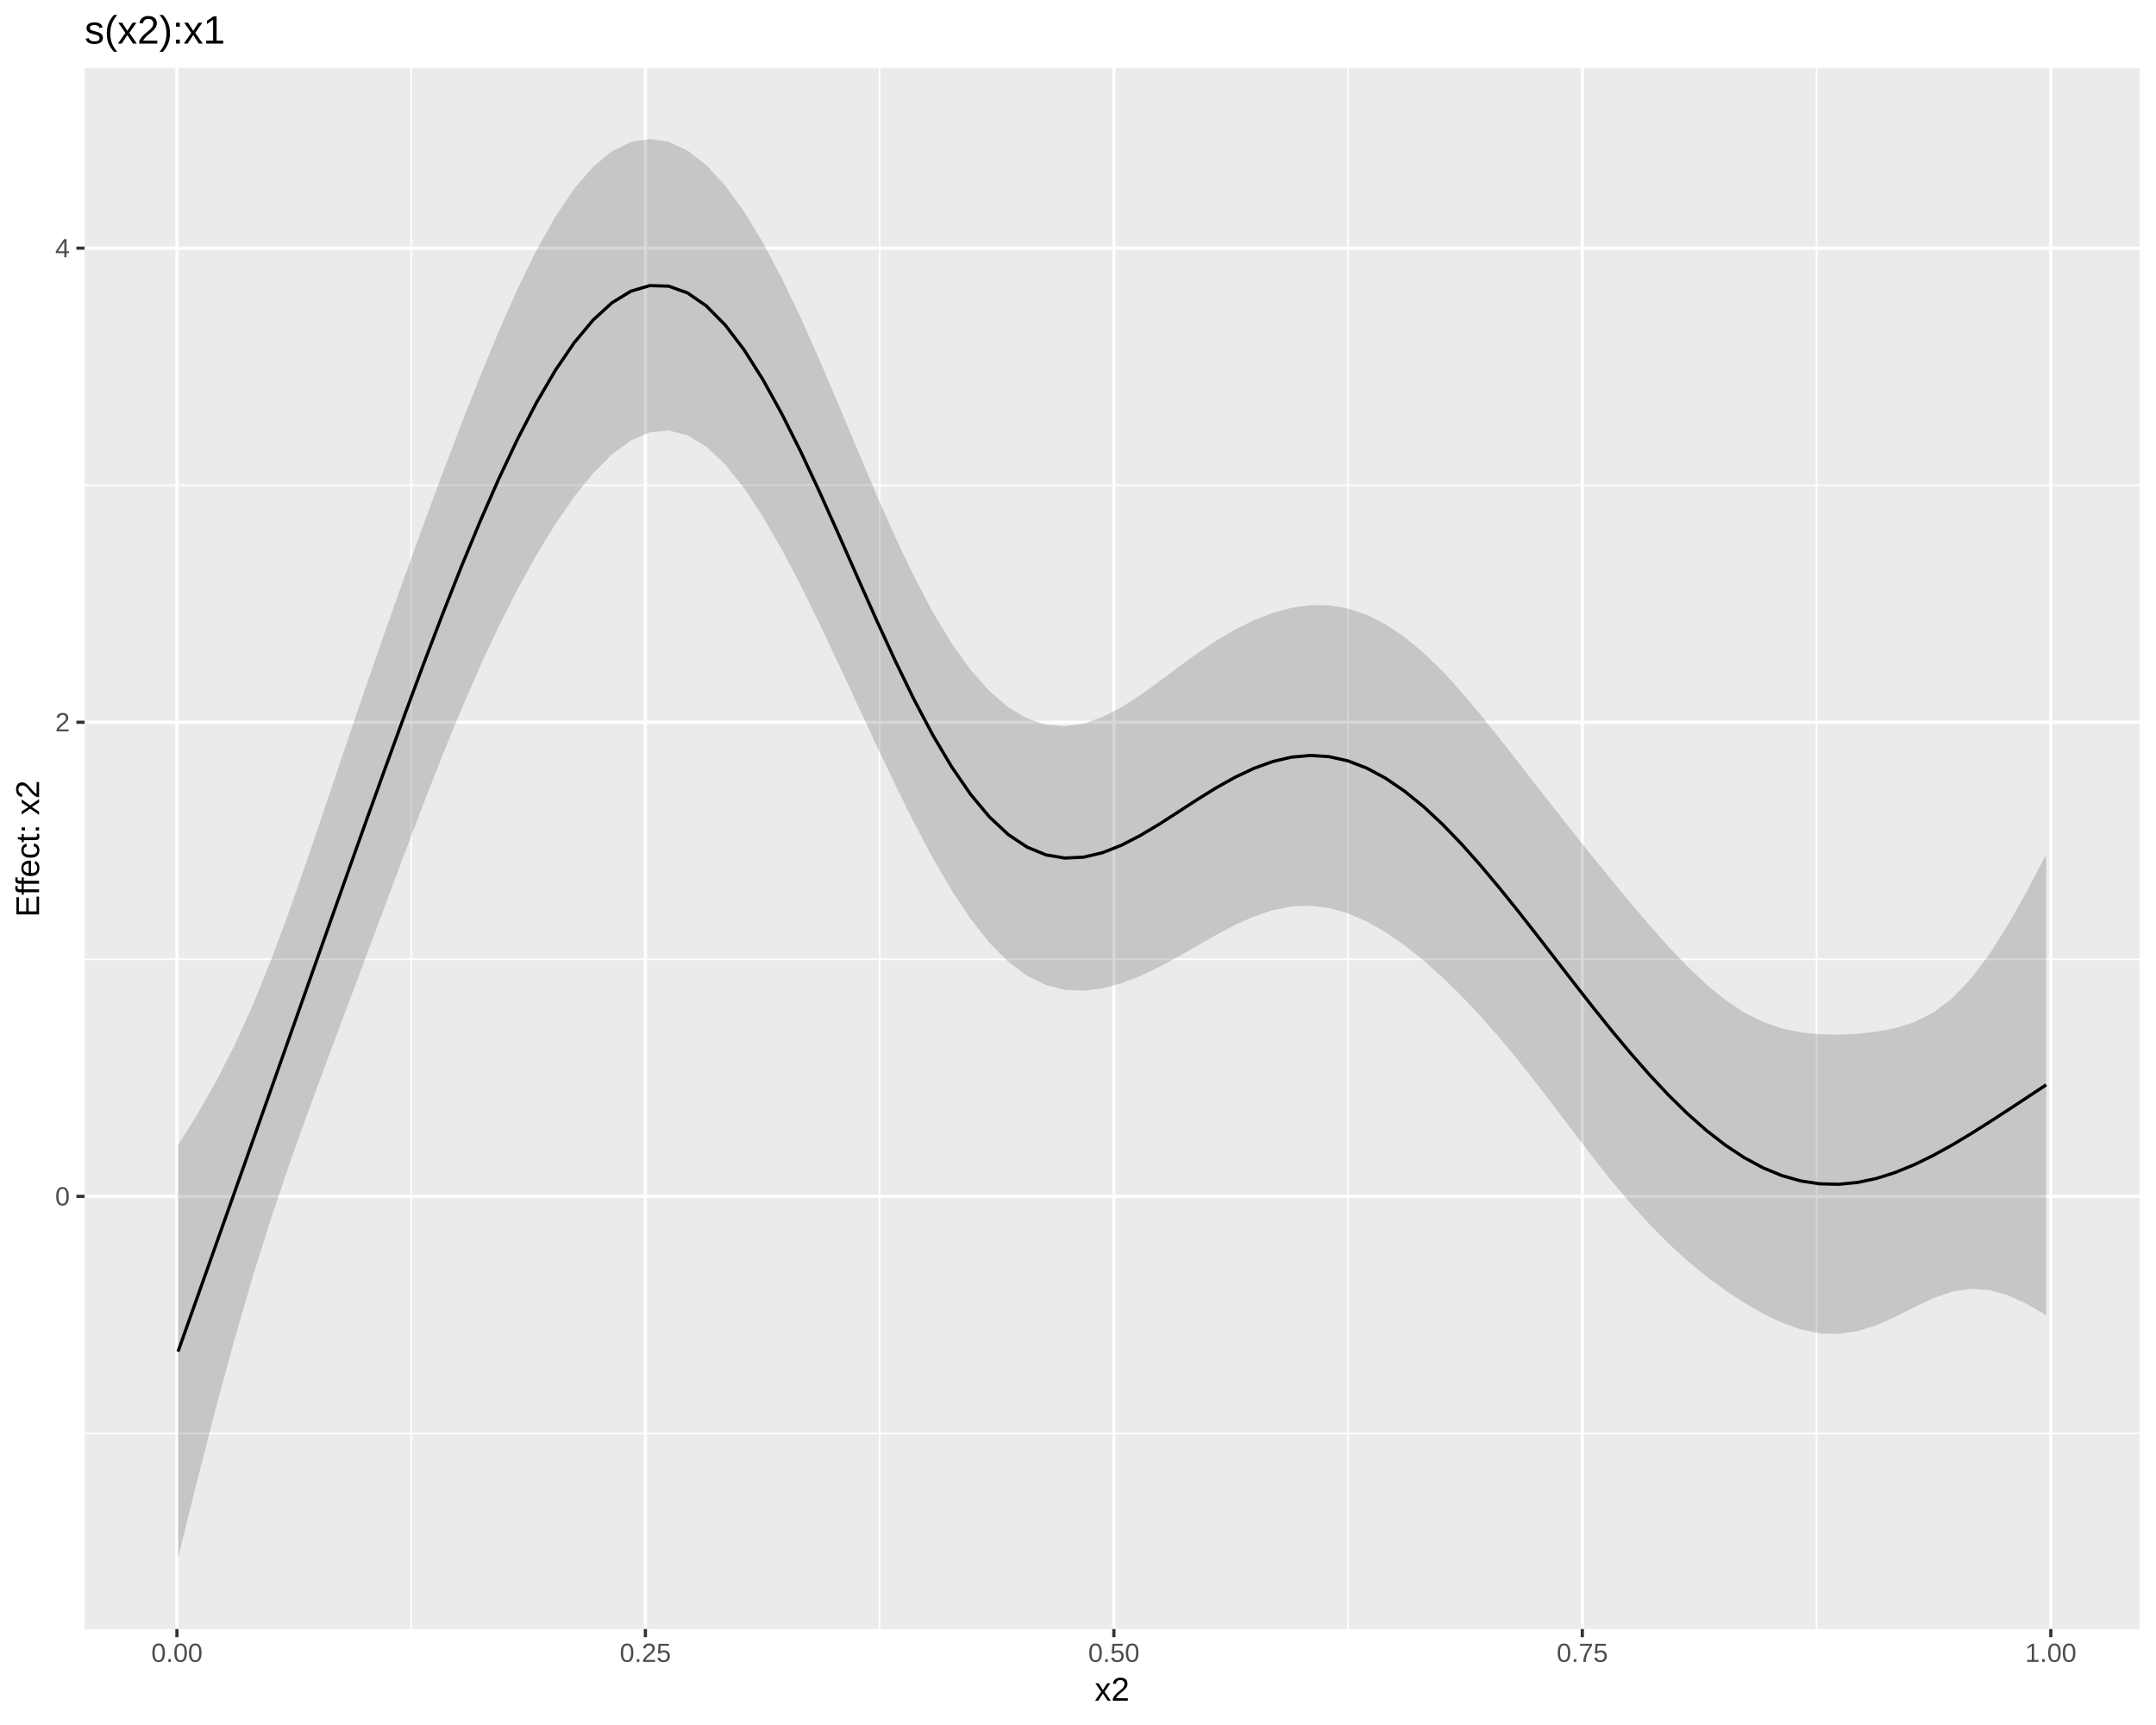
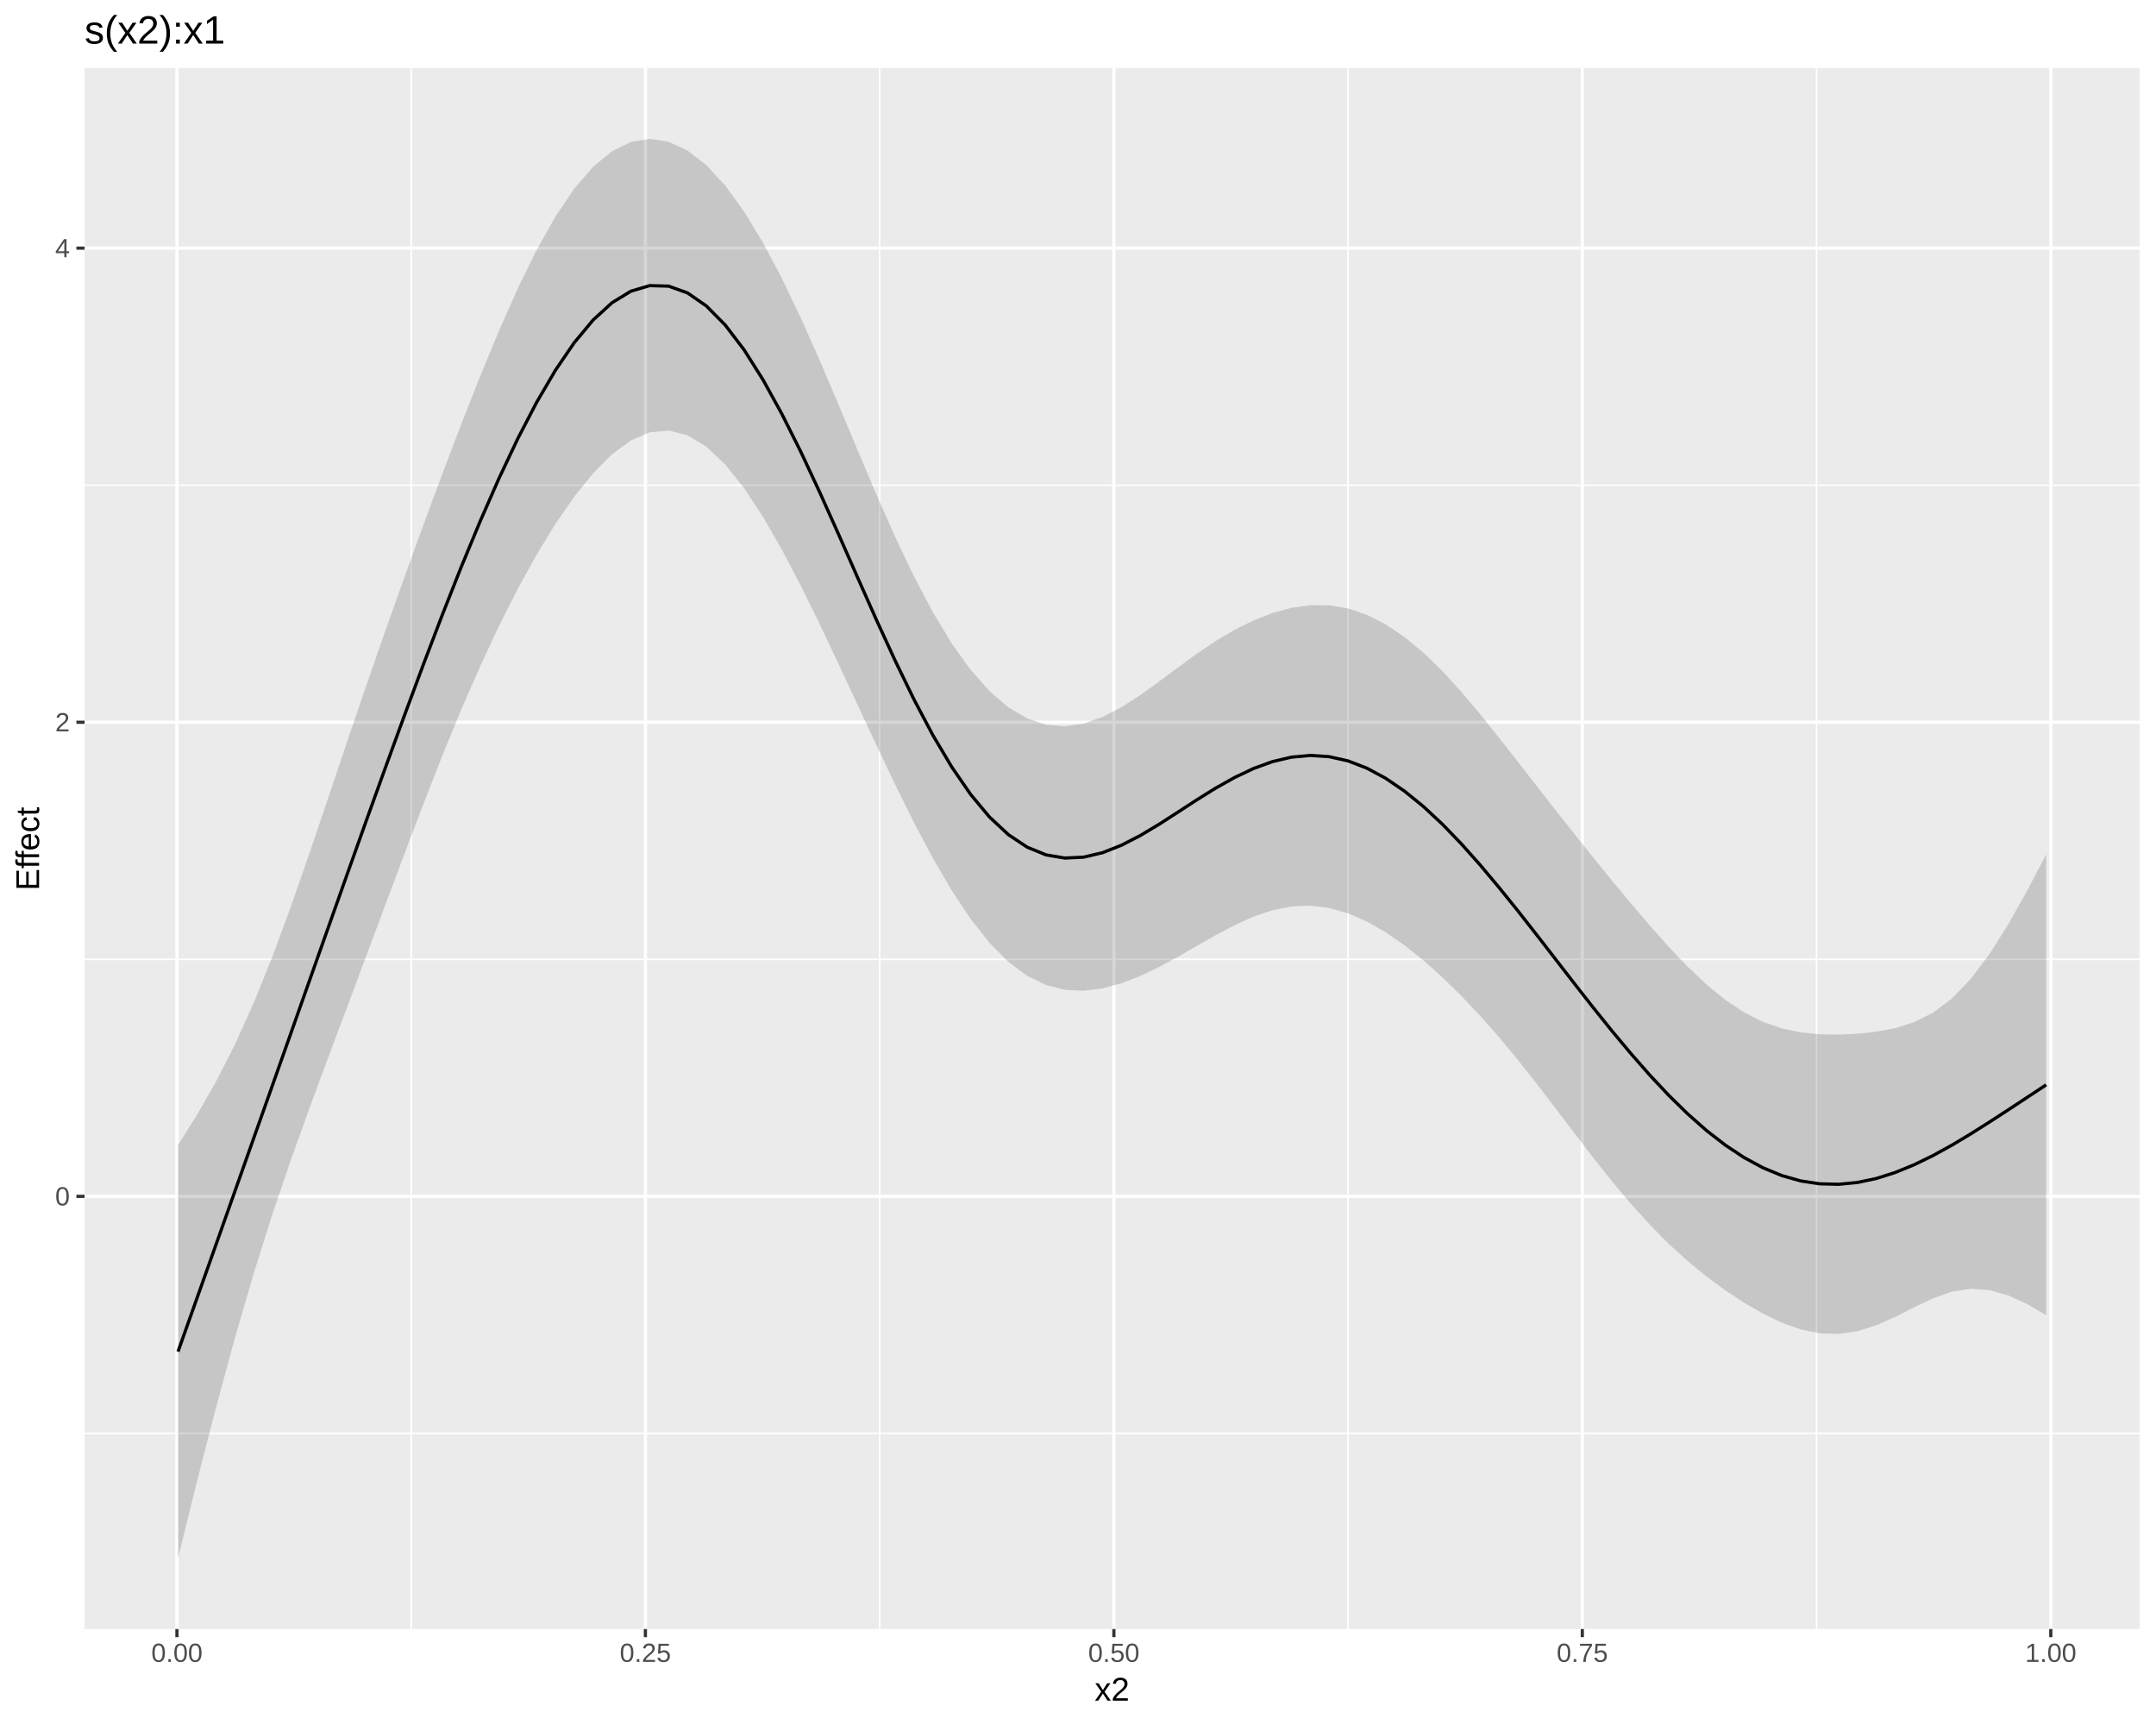
<svg xmlns="http://www.w3.org/2000/svg" viewBox="0 0 720.00 576.00">
  <defs>
    <style type="text/css">
    line, polyline, path, rect, circle {
      fill: none;
      stroke: #000000;
      stroke-linecap: round;
      stroke-linejoin: round;
      stroke-miterlimit: 10.00;
    }
  </style>
  </defs>
  <rect width="100%" height="100%" style="stroke: none; fill: #FFFFFF;" />
  <rect x="0.00" y="0.00" width="720.00" height="576.00" style="stroke-width: 1.07; stroke: #FFFFFF; fill: #FFFFFF;" />
  <defs>
    <clipPath id="cpMjguMjUyN3w3MTQuNTIxfDU0My45NDd8MjIuNjgwMw==">
      <rect x="28.25" y="22.68" width="686.27" height="521.27" />
    </clipPath>
  </defs>
  <rect x="28.25" y="22.68" width="686.27" height="521.27" style="stroke-width: 1.07; stroke: none; fill: #EBEBEB;" clip-path="url(#cpMjguMjUyN3w3MTQuNTIxfDU0My45NDd8MjIuNjgwMw==)" />
  <polyline points="28.25,478.64 714.52,478.64 " style="stroke-width: 0.53; stroke: #FFFFFF; stroke-linecap: butt;" clip-path="url(#cpMjguMjUyN3w3MTQuNTIxfDU0My45NDd8MjIuNjgwMw==)" />
  <polyline points="28.25,320.33 714.52,320.33 " style="stroke-width: 0.53; stroke: #FFFFFF; stroke-linecap: butt;" clip-path="url(#cpMjguMjUyN3w3MTQuNTIxfDU0My45NDd8MjIuNjgwMw==)" />
  <polyline points="28.25,162.02 714.52,162.02 " style="stroke-width: 0.53; stroke: #FFFFFF; stroke-linecap: butt;" clip-path="url(#cpMjguMjUyN3w3MTQuNTIxfDU0My45NDd8MjIuNjgwMw==)" />
  <polyline points="137.31,543.95 137.31,22.68 " style="stroke-width: 0.53; stroke: #FFFFFF; stroke-linecap: butt;" clip-path="url(#cpMjguMjUyN3w3MTQuNTIxfDU0My45NDd8MjIuNjgwMw==)" />
  <polyline points="293.76,543.95 293.76,22.68 " style="stroke-width: 0.53; stroke: #FFFFFF; stroke-linecap: butt;" clip-path="url(#cpMjguMjUyN3w3MTQuNTIxfDU0My45NDd8MjIuNjgwMw==)" />
  <polyline points="450.20,543.95 450.20,22.68 " style="stroke-width: 0.53; stroke: #FFFFFF; stroke-linecap: butt;" clip-path="url(#cpMjguMjUyN3w3MTQuNTIxfDU0My45NDd8MjIuNjgwMw==)" />
  <polyline points="606.64,543.95 606.64,22.68 " style="stroke-width: 0.53; stroke: #FFFFFF; stroke-linecap: butt;" clip-path="url(#cpMjguMjUyN3w3MTQuNTIxfDU0My45NDd8MjIuNjgwMw==)" />
  <polyline points="28.25,399.48 714.52,399.48 " style="stroke-width: 1.07; stroke: #FFFFFF; stroke-linecap: butt;" clip-path="url(#cpMjguMjUyN3w3MTQuNTIxfDU0My45NDd8MjIuNjgwMw==)" />
  <polyline points="28.25,241.17 714.52,241.17 " style="stroke-width: 1.07; stroke: #FFFFFF; stroke-linecap: butt;" clip-path="url(#cpMjguMjUyN3w3MTQuNTIxfDU0My45NDd8MjIuNjgwMw==)" />
  <polyline points="28.25,82.86 714.52,82.86 " style="stroke-width: 1.07; stroke: #FFFFFF; stroke-linecap: butt;" clip-path="url(#cpMjguMjUyN3w3MTQuNTIxfDU0My45NDd8MjIuNjgwMw==)" />
  <polyline points="59.09,543.95 59.09,22.68 " style="stroke-width: 1.07; stroke: #FFFFFF; stroke-linecap: butt;" clip-path="url(#cpMjguMjUyN3w3MTQuNTIxfDU0My45NDd8MjIuNjgwMw==)" />
  <polyline points="215.53,543.95 215.53,22.68 " style="stroke-width: 1.07; stroke: #FFFFFF; stroke-linecap: butt;" clip-path="url(#cpMjguMjUyN3w3MTQuNTIxfDU0My45NDd8MjIuNjgwMw==)" />
  <polyline points="371.98,543.95 371.98,22.68 " style="stroke-width: 1.07; stroke: #FFFFFF; stroke-linecap: butt;" clip-path="url(#cpMjguMjUyN3w3MTQuNTIxfDU0My45NDd8MjIuNjgwMw==)" />
  <polyline points="528.42,543.95 528.42,22.68 " style="stroke-width: 1.07; stroke: #FFFFFF; stroke-linecap: butt;" clip-path="url(#cpMjguMjUyN3w3MTQuNTIxfDU0My45NDd8MjIuNjgwMw==)" />
  <polyline points="684.87,543.95 684.87,22.68 " style="stroke-width: 1.07; stroke: #FFFFFF; stroke-linecap: butt;" clip-path="url(#cpMjguMjUyN3w3MTQuNTIxfDU0My45NDd8MjIuNjgwMw==)" />
  <polyline points="59.45,382.38 65.75,372.32 72.05,361.32 78.35,349.01 84.65,335.08 90.96,319.47 97.26,302.37 103.56,284.26 109.86,265.65 116.16,246.96 122.46,228.49 128.77,210.38 135.07,192.67 141.37,175.34 147.67,158.37 153.97,141.82 160.28,125.81 166.58,110.57 172.88,96.38 179.18,83.53 185.48,72.32 191.78,62.97 198.09,55.67 204.39,50.49 210.69,47.41 216.99,46.37 223.29,47.34 229.60,50.27 235.90,55.16 242.20,61.99 248.50,70.66 254.80,81.03 261.10,92.92 267.41,106.10 273.71,120.26 280.01,135.06 286.31,150.10 292.61,164.96 298.92,179.20 305.22,192.45 311.52,204.40 317.82,214.83 324.12,223.64 330.42,230.77 336.73,236.19 343.03,239.91 349.33,242.00 355.63,242.52 361.93,241.59 368.24,239.39 374.54,236.12 380.84,232.07 387.14,227.53 393.44,222.83 399.74,218.24 406.05,214.00 412.35,210.27 418.65,207.15 424.95,204.69 431.25,202.97 437.56,202.08 443.86,202.12 450.16,203.17 456.46,205.29 462.76,208.49 469.06,212.73 475.37,217.95 481.67,224.06 487.97,230.95 494.27,238.43 500.57,246.29 506.88,254.34 513.18,262.45 519.48,270.51 525.78,278.48 532.08,286.35 538.38,294.10 544.69,301.70 550.99,309.09 557.29,316.17 563.59,322.78 569.89,328.76 576.20,333.91 582.50,338.09 588.80,341.25 595.10,343.43 601.40,344.74 607.70,345.37 614.01,345.48 620.31,345.18 626.61,344.49 632.91,343.30 639.21,341.32 645.52,338.17 651.82,333.45 658.12,326.90 664.42,318.51 670.72,308.53 677.02,297.33 683.33,285.27 683.33,439.20 677.02,435.47 670.72,432.57 664.42,430.78 658.12,430.33 651.82,431.32 645.52,433.54 639.21,436.53 632.91,439.72 626.61,442.52 620.31,444.50 614.01,445.42 607.70,445.21 601.40,443.93 595.10,441.69 588.80,438.66 582.50,435.03 576.20,430.88 569.89,426.24 563.59,421.08 557.29,415.34 550.99,408.98 544.69,402.03 538.38,394.53 532.08,386.60 525.78,378.40 519.48,370.10 513.18,361.88 506.88,353.90 500.57,346.30 494.27,339.16 487.97,332.50 481.67,326.34 475.37,320.70 469.06,315.66 462.76,311.30 456.46,307.70 450.16,304.97 443.86,303.19 437.56,302.42 431.25,302.68 424.95,303.93 418.65,306.06 412.35,308.90 406.05,312.24 399.74,315.83 393.44,319.45 387.14,322.86 380.84,325.87 374.54,328.32 368.24,330.03 361.93,330.82 355.63,330.51 349.33,328.92 343.03,325.85 336.73,321.17 330.42,314.80 324.12,306.81 317.82,297.32 311.52,286.54 305.22,274.66 298.92,261.95 292.61,248.69 286.31,235.18 280.01,221.65 273.71,208.35 267.41,195.54 261.10,183.51 254.80,172.57 248.50,163.01 242.20,155.12 235.90,149.17 229.60,145.35 223.29,143.75 216.99,144.36 210.69,147.06 204.39,151.68 198.09,158.01 191.78,165.83 185.48,174.96 179.18,185.27 172.88,196.69 166.58,209.15 160.28,222.64 153.97,237.10 147.67,252.45 141.37,268.52 135.07,285.09 128.77,301.93 122.46,318.81 116.16,335.64 109.86,352.44 103.56,369.43 97.26,386.95 90.96,405.48 84.65,425.46 78.35,447.10 72.05,470.31 65.75,494.81 59.45,520.25 " style="stroke-width: 1.07; stroke: none; fill: #333333; fill-opacity: 0.20;" clip-path="url(#cpMjguMjUyN3w3MTQuNTIxfDU0My45NDd8MjIuNjgwMw==)" />
  <polyline points="59.45,451.32 65.75,433.57 72.05,415.82 78.35,398.05 84.65,380.27 90.96,362.47 97.26,344.66 103.56,326.84 109.86,309.05 116.16,291.30 122.46,273.65 128.77,256.15 135.07,238.88 141.37,221.93 147.67,205.41 153.97,189.46 160.28,174.23 166.58,159.86 172.88,146.53 179.18,134.40 185.48,123.64 191.78,114.40 198.09,106.84 204.39,101.08 210.69,97.23 216.99,95.37 223.29,95.55 229.60,97.81 235.90,102.17 242.20,108.55 248.50,116.83 254.80,126.80 261.10,138.22 267.41,150.82 273.71,164.30 280.01,178.35 286.31,192.64 292.61,206.83 298.92,220.57 305.22,233.55 311.52,245.47 317.82,256.08 324.12,265.23 330.42,272.79 336.73,278.68 343.03,282.88 349.33,285.46 355.63,286.52 361.93,286.21 368.24,284.71 374.54,282.22 380.84,278.97 387.14,275.20 393.44,271.14 399.74,267.04 406.05,263.12 412.35,259.59 418.65,256.60 424.95,254.31 431.25,252.83 437.56,252.25 443.86,252.66 450.16,254.07 456.46,256.50 462.76,259.89 469.06,264.19 475.37,269.32 481.67,275.20 487.97,281.72 494.27,288.79 500.57,296.30 506.88,304.12 513.18,312.16 519.48,320.30 525.78,328.44 532.08,336.48 538.38,344.32 544.69,351.86 550.99,359.04 557.29,365.75 563.59,371.93 569.89,377.50 576.20,382.39 582.50,386.56 588.80,389.96 595.10,392.56 601.40,394.34 607.70,395.29 614.01,395.45 620.31,394.84 626.61,393.51 632.91,391.51 639.21,388.93 645.52,385.86 651.82,382.39 658.12,378.62 664.42,374.64 670.72,370.55 677.02,366.40 683.33,362.23 " style="stroke-width: 1.07; stroke-linecap: butt;" clip-path="url(#cpMjguMjUyN3w3MTQuNTIxfDU0My45NDd8MjIuNjgwMw==)" />
  <defs>
    <clipPath id="cpMHw3MjB8NTc2fDA=">
      <rect x="0.00" y="0.00" width="720.00" height="576.00" />
    </clipPath>
  </defs>
  <g clip-path="url(#cpMHw3MjB8NTc2fDA=)">
    <text x="18.43" y="402.51" style="font-size: 8.80px; fill: #4D4D4D; font-family: Liberation Sans;" textLength="4.89px" lengthAdjust="spacingAndGlyphs">0</text>
  </g>
  <g clip-path="url(#cpMHw3MjB8NTc2fDA=)">
    <text x="18.43" y="244.20" style="font-size: 8.80px; fill: #4D4D4D; font-family: Liberation Sans;" textLength="4.89px" lengthAdjust="spacingAndGlyphs">2</text>
  </g>
  <g clip-path="url(#cpMHw3MjB8NTc2fDA=)">
    <text x="18.43" y="85.89" style="font-size: 8.80px; fill: #4D4D4D; font-family: Liberation Sans;" textLength="4.89px" lengthAdjust="spacingAndGlyphs">4</text>
  </g>
  <polyline points="25.51,399.48 28.25,399.48 " style="stroke-width: 1.07; stroke: #333333; stroke-linecap: butt;" clip-path="url(#cpMHw3MjB8NTc2fDA=)" />
  <polyline points="25.51,241.17 28.25,241.17 " style="stroke-width: 1.07; stroke: #333333; stroke-linecap: butt;" clip-path="url(#cpMHw3MjB8NTc2fDA=)" />
  <polyline points="25.51,82.86 28.25,82.86 " style="stroke-width: 1.07; stroke: #333333; stroke-linecap: butt;" clip-path="url(#cpMHw3MjB8NTc2fDA=)" />
  <polyline points="59.09,546.69 59.09,543.95 " style="stroke-width: 1.07; stroke: #333333; stroke-linecap: butt;" clip-path="url(#cpMHw3MjB8NTc2fDA=)" />
  <polyline points="215.53,546.69 215.53,543.95 " style="stroke-width: 1.07; stroke: #333333; stroke-linecap: butt;" clip-path="url(#cpMHw3MjB8NTc2fDA=)" />
  <polyline points="371.98,546.69 371.98,543.95 " style="stroke-width: 1.07; stroke: #333333; stroke-linecap: butt;" clip-path="url(#cpMHw3MjB8NTc2fDA=)" />
  <polyline points="528.42,546.69 528.42,543.95 " style="stroke-width: 1.07; stroke: #333333; stroke-linecap: butt;" clip-path="url(#cpMHw3MjB8NTc2fDA=)" />
  <polyline points="684.87,546.69 684.87,543.95 " style="stroke-width: 1.07; stroke: #333333; stroke-linecap: butt;" clip-path="url(#cpMHw3MjB8NTc2fDA=)" />
  <g clip-path="url(#cpMHw3MjB8NTc2fDA=)">
    <text x="50.53" y="554.93" style="font-size: 8.80px; fill: #4D4D4D; font-family: Liberation Sans;" textLength="17.13px" lengthAdjust="spacingAndGlyphs">0.00</text>
  </g>
  <g clip-path="url(#cpMHw3MjB8NTc2fDA=)">
    <text x="206.97" y="554.93" style="font-size: 8.80px; fill: #4D4D4D; font-family: Liberation Sans;" textLength="17.13px" lengthAdjust="spacingAndGlyphs">0.25</text>
  </g>
  <g clip-path="url(#cpMHw3MjB8NTc2fDA=)">
    <text x="363.41" y="554.93" style="font-size: 8.80px; fill: #4D4D4D; font-family: Liberation Sans;" textLength="17.13px" lengthAdjust="spacingAndGlyphs">0.50</text>
  </g>
  <g clip-path="url(#cpMHw3MjB8NTc2fDA=)">
    <text x="519.86" y="554.93" style="font-size: 8.80px; fill: #4D4D4D; font-family: Liberation Sans;" textLength="17.13px" lengthAdjust="spacingAndGlyphs">0.75</text>
  </g>
  <g clip-path="url(#cpMHw3MjB8NTc2fDA=)">
    <text x="676.30" y="554.93" style="font-size: 8.80px; fill: #4D4D4D; font-family: Liberation Sans;" textLength="17.13px" lengthAdjust="spacingAndGlyphs">1.00</text>
  </g>
  <g clip-path="url(#cpMHw3MjB8NTc2fDA=)">
    <text x="365.58" y="567.88" style="font-size: 11.00px; font-family: Liberation Sans;" textLength="11.62px" lengthAdjust="spacingAndGlyphs">x2</text>
  </g>
  <g clip-path="url(#cpMHw3MjB8NTc2fDA=)">
-     <text transform="translate(13.05,306.24) rotate(-90)" style="font-size: 11.00px; font-family: Liberation Sans;" textLength="45.85px" lengthAdjust="spacingAndGlyphs">Effect: x2</text>
+     <text transform="translate(13.05,297.38) rotate(-90)" style="font-size: 11.00px; font-family: Liberation Sans;" textLength="28.12px" lengthAdjust="spacingAndGlyphs">Effect</text>
  </g>
  <g clip-path="url(#cpMHw3MjB8NTc2fDA=)">
    <text x="28.25" y="14.56" style="font-size: 13.20px; font-family: Liberation Sans;" textLength="46.94px" lengthAdjust="spacingAndGlyphs">s(x2):x1</text>
  </g>
</svg>
